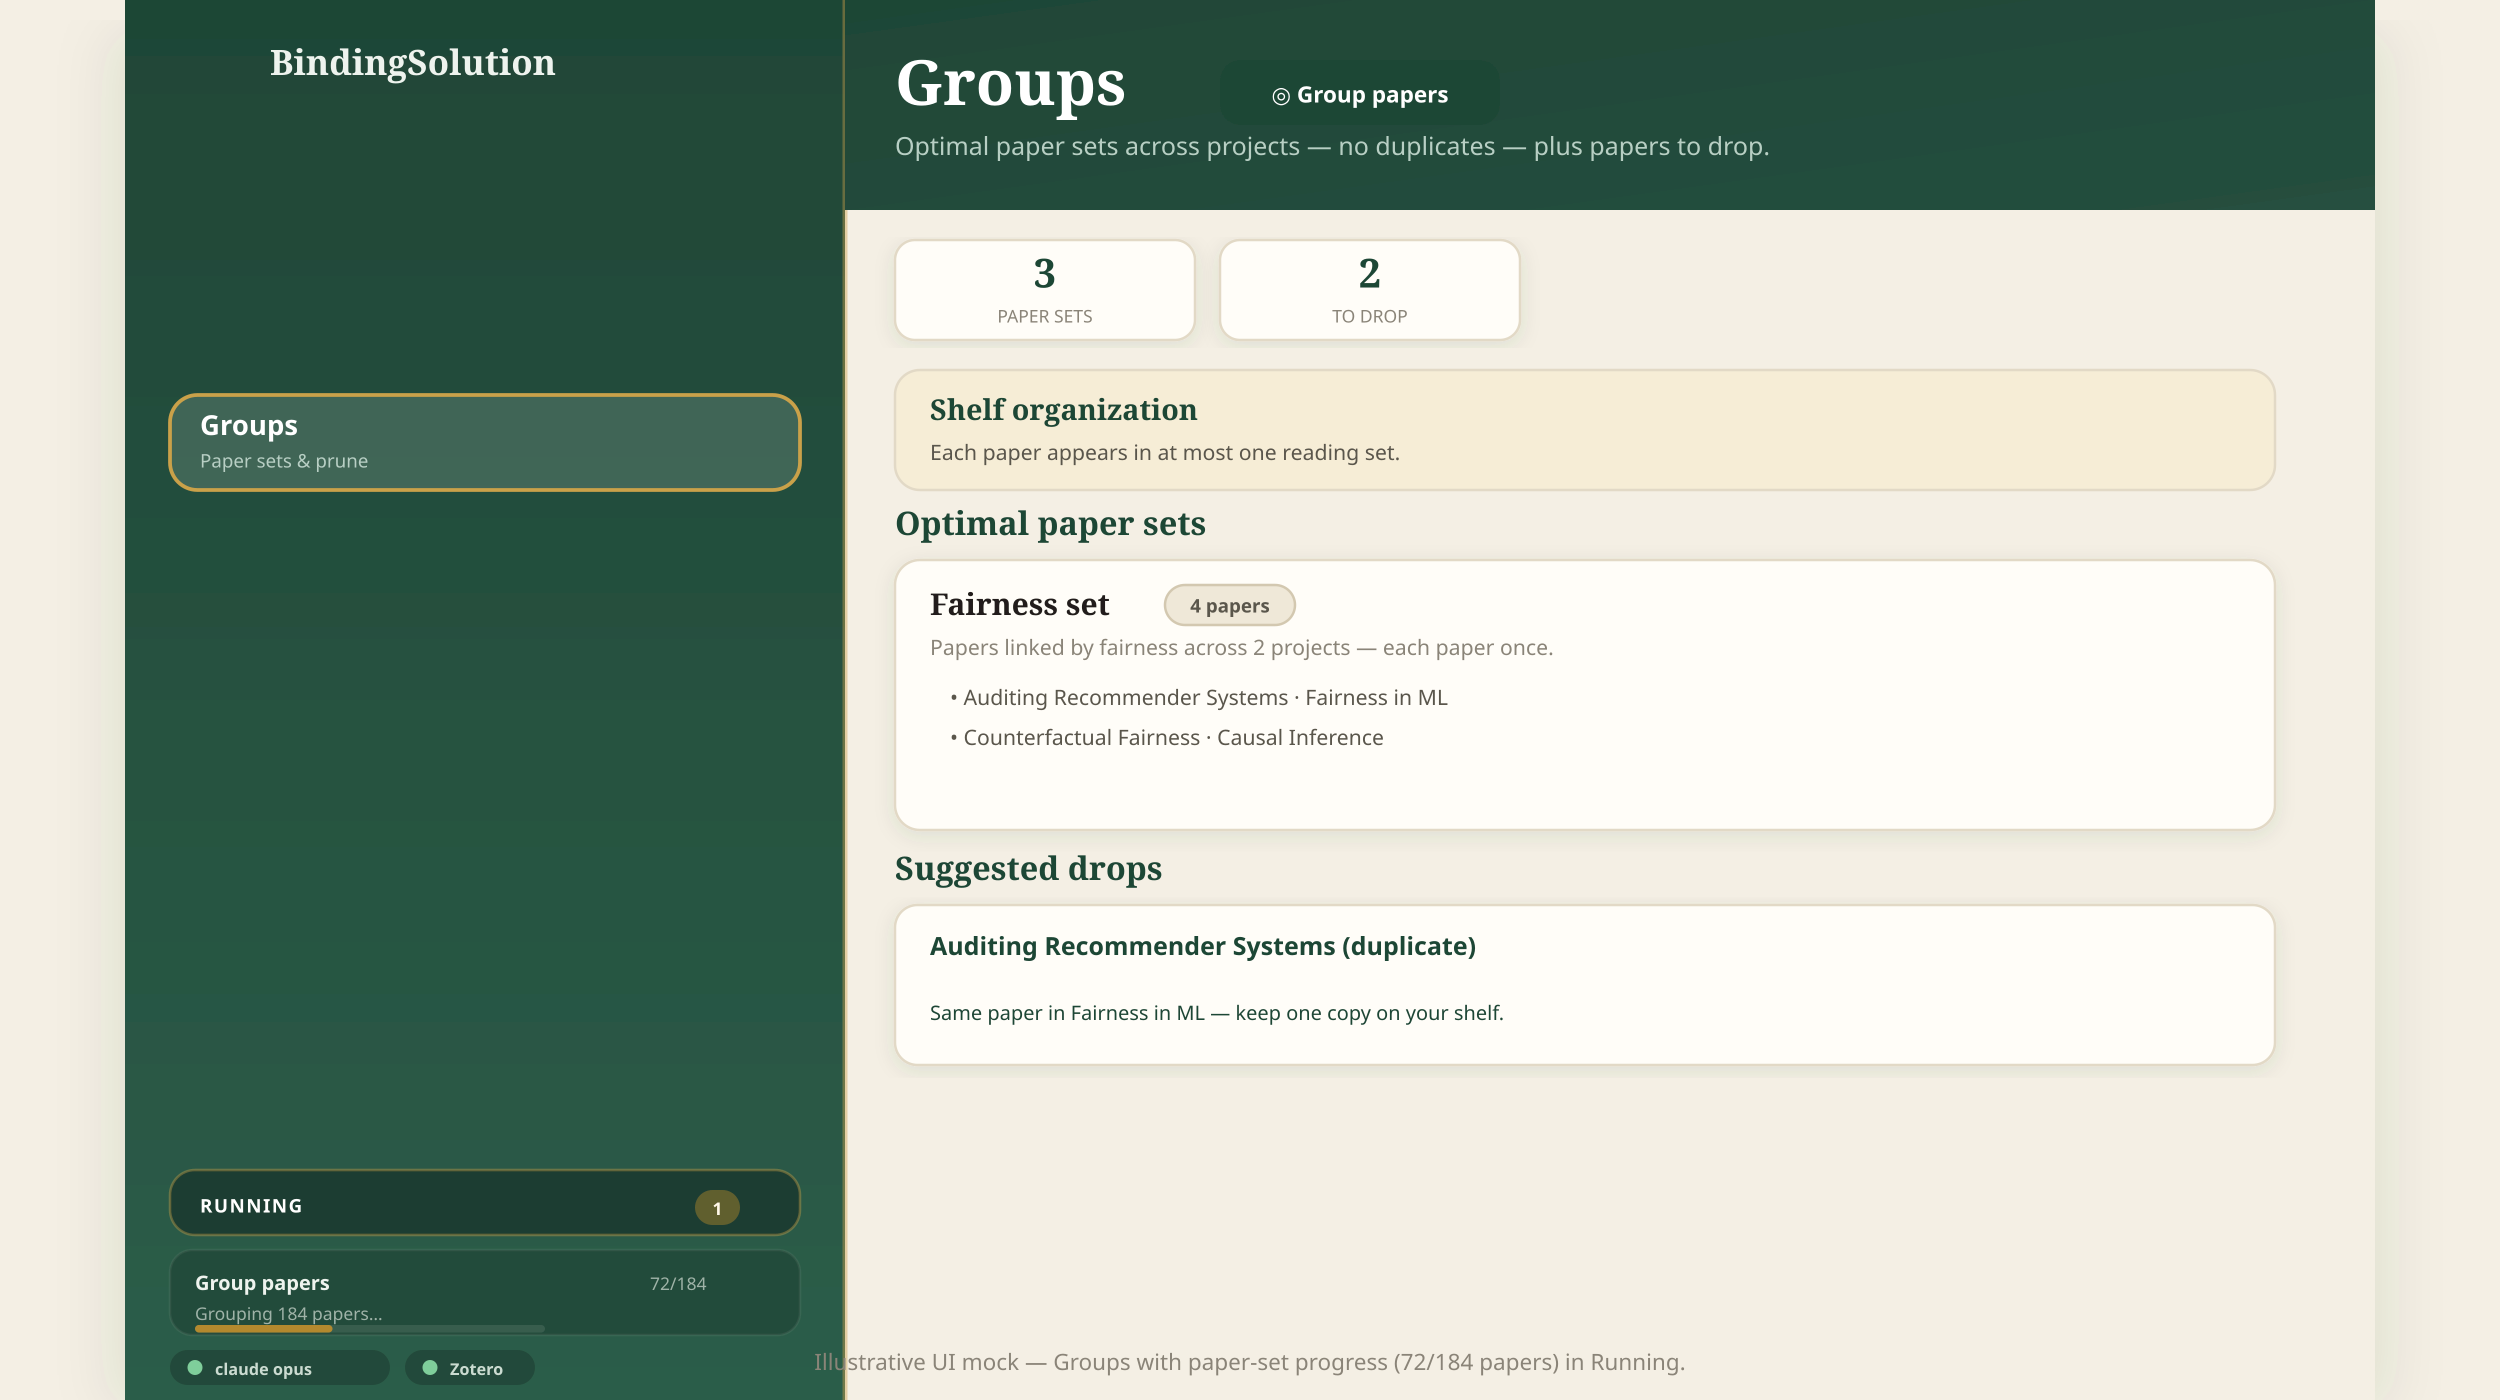
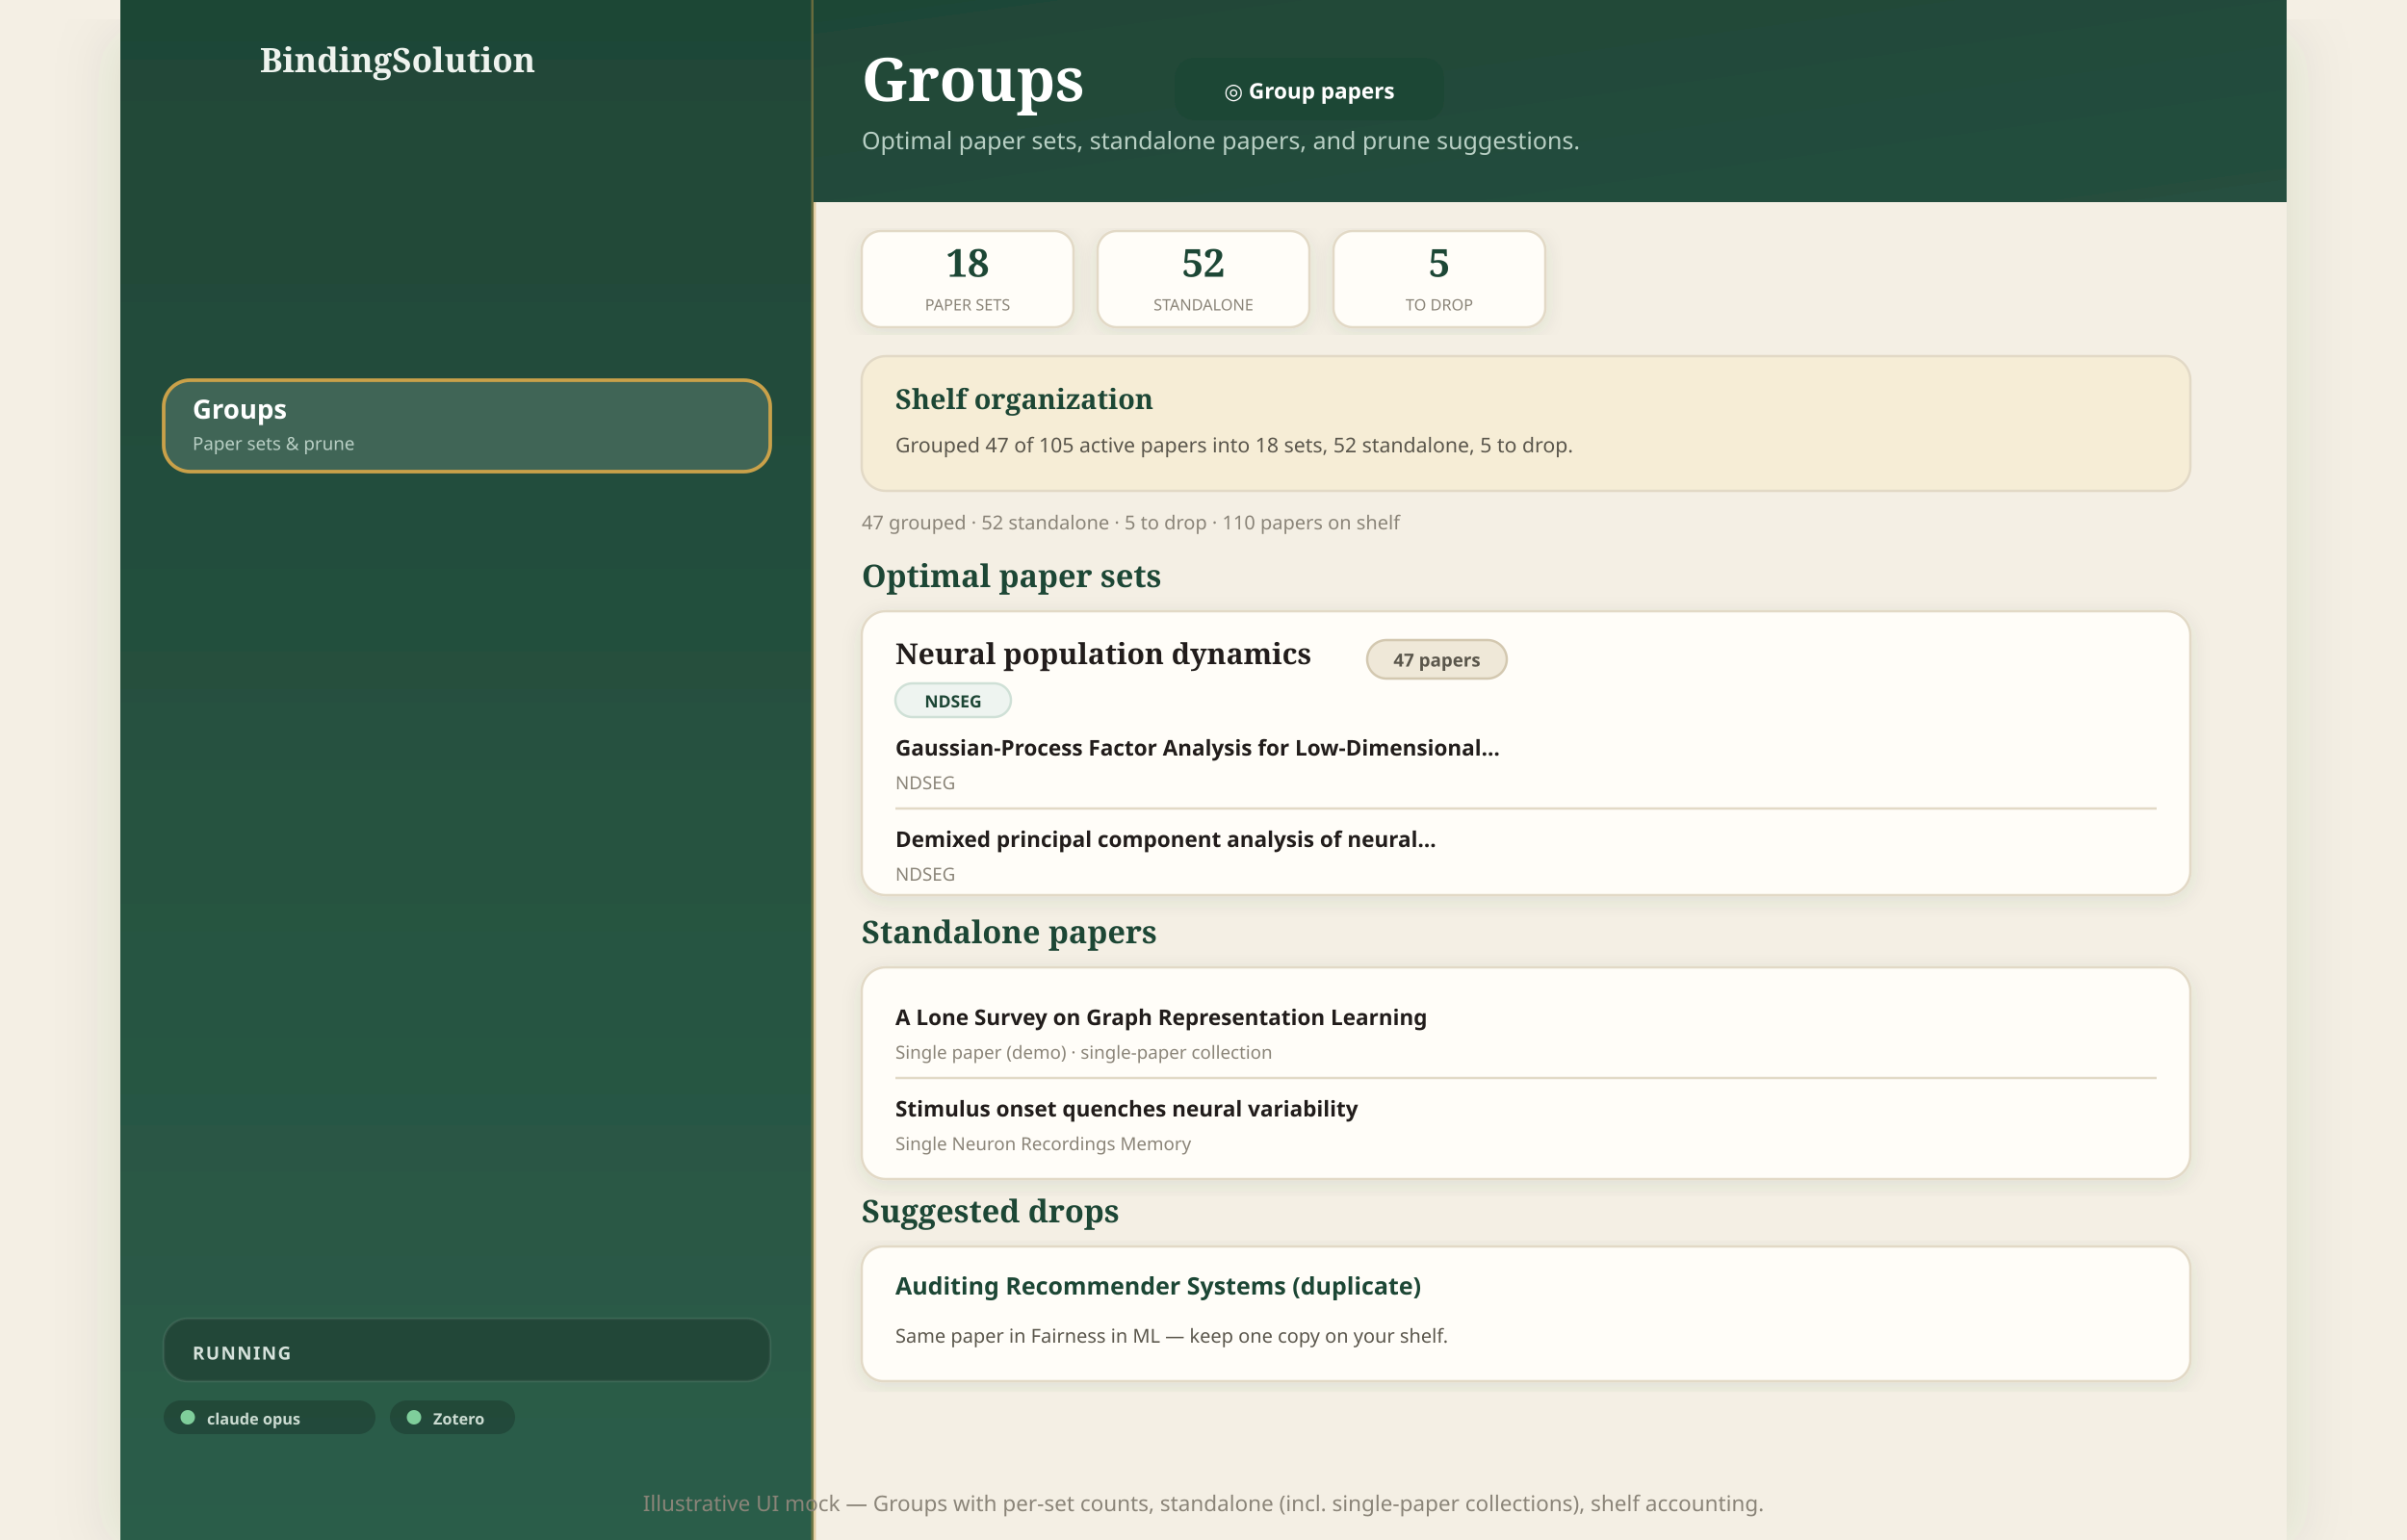
- <svg xmlns="http://www.w3.org/2000/svg" viewBox="0 0 1000 560" width="1000" height="560" role="img" aria-label="Groups view with paper sets and drop suggestions">
+ <svg xmlns="http://www.w3.org/2000/svg" viewBox="0 0 1000 640" width="1000" height="640" role="img" aria-label="Groups view with paper sets, standalone papers, and drop suggestions">
  <defs>
    <linearGradient id="green" x1="0" y1="0" x2="0" y2="1">
      <stop offset="0" stop-color="#1f4636" />
      <stop offset="1" stop-color="#2c5d49" />
    </linearGradient>
    <linearGradient id="hero" x1="0" y1="0" x2="1" y2="1">
      <stop offset="0" stop-color="#1f4636" />
      <stop offset="1" stop-color="#254f3f" />
    </linearGradient>
    <filter id="shellShadow" x="-4%" y="-2%" width="108%" height="104%">
      <feDropShadow dx="0" dy="8" stdDeviation="14" flood-color="#1f4636" flood-opacity="0.12" />
    </filter>
    <filter id="shadow" x="-8%" y="-8%" width="116%" height="116%">
      <feDropShadow dx="0" dy="2" stdDeviation="4" flood-color="#1f4636" flood-opacity="0.1" />
    </filter>
  </defs>
-   <rect width="1000" height="560" fill="#f4efe4" />
+   <rect width="1000" height="640" fill="#f4efe4" />
  <g filter="url(#shellShadow)">
-     <rect x="50" y="0" width="900" height="560" fill="#f4efe4" />
-     <rect x="50" y="0" width="288" height="560" fill="url(#green)" />
-     <line x1="338" y1="0" x2="338" y2="560" stroke="#caa14a" stroke-width="2" stroke-opacity="0.42" />
+     <rect x="50" y="0" width="900" height="640" fill="#f4efe4" />
+     <rect x="50" y="0" width="288" height="640" fill="url(#green)" />
+     <line x1="338" y1="0" x2="338" y2="640" stroke="#caa14a" stroke-width="2" stroke-opacity="0.42" />
    <g transform="translate(50, 0)">
      <text x="58" y="30" fill="#eef3ee" font-family="Georgia, serif" font-size="14" font-weight="700">BindingSolution</text>
      <rect x="18" y="158" width="252" height="38" rx="11" fill="rgba(255,255,255,0.14)" stroke="#caa14a" stroke-width="1.5" />
      <text x="30" y="174" fill="#fff" font-family="system-ui, sans-serif" font-size="11" font-weight="600">Groups</text>
      <text x="30" y="187" fill="#b8cfc4" font-family="system-ui, sans-serif" font-size="7.5">Paper sets &amp; prune</text>
-       <rect x="18" y="468" width="252" height="26" rx="10" fill="rgba(0,0,0,0.32)" stroke="rgba(202,161,74,0.4)" />
-       <text x="30" y="485" fill="#fff" font-family="system-ui, sans-serif" font-size="7.5" font-weight="600" letter-spacing="0.6">RUNNING</text>
-       <rect x="228" y="476" width="18" height="14" rx="7" fill="rgba(179,137,47,0.45)" />
-       <text x="237" y="486" fill="#fff8e8" font-size="7" text-anchor="middle" font-family="system-ui, sans-serif" font-weight="700">1</text>
-       <rect x="18" y="500" width="252" height="34" rx="9" fill="rgba(0,0,0,0.18)" stroke="rgba(255,255,255,0.06)" />
-       <text x="28" y="516" fill="#eef3ee" font-size="8" font-weight="600" font-family="system-ui, sans-serif">Group papers</text>
-       <text x="210" y="516" fill="#9fb3a8" font-size="7" font-family="system-ui, sans-serif">72/184</text>
-       <text x="28" y="528" fill="#9fb3a8" font-size="7" font-family="system-ui, sans-serif">Grouping 184 papers…</text>
-       <rect x="28" y="530" width="140" height="3" rx="1.5" fill="rgba(255,255,255,0.1)" />
-       <rect x="28" y="530" width="55" height="3" rx="1.5" fill="#b3892f" />
-       <rect x="18" y="540" width="88" height="14" rx="7" fill="rgba(0,0,0,0.2)" />
-       <circle cx="28" cy="547" r="3" fill="#7fce9b" />
-       <text x="36" y="550" fill="#cbdbd1" font-size="6.5" font-family="system-ui, sans-serif" font-weight="600">claude opus</text>
-       <rect x="112" y="540" width="52" height="14" rx="7" fill="rgba(0,0,0,0.2)" />
-       <circle cx="122" cy="547" r="3" fill="#7fce9b" />
-       <text x="130" y="550" fill="#cbdbd1" font-size="6.5" font-family="system-ui, sans-serif" font-weight="600">Zotero</text>
+       <rect x="18" y="548" width="252" height="26" rx="10" fill="rgba(0,0,0,0.22)" stroke="rgba(255,255,255,0.08)" />
+       <text x="30" y="565" fill="#d6e2db" font-family="system-ui, sans-serif" font-size="7.5" font-weight="600" letter-spacing="0.6">RUNNING</text>
+       <rect x="18" y="582" width="88" height="14" rx="7" fill="rgba(0,0,0,0.2)" />
+       <circle cx="28" cy="589" r="3" fill="#7fce9b" />
+       <text x="36" y="592" fill="#cbdbd1" font-size="6.5" font-family="system-ui, sans-serif" font-weight="600">claude opus</text>
+       <rect x="112" y="582" width="52" height="14" rx="7" fill="rgba(0,0,0,0.2)" />
+       <circle cx="122" cy="589" r="3" fill="#7fce9b" />
+       <text x="130" y="592" fill="#cbdbd1" font-size="6.5" font-family="system-ui, sans-serif" font-weight="600">Zotero</text>
    </g>
    <rect x="338" y="0" width="612" height="84" fill="url(#hero)" />
    <text x="358" y="42" fill="#fff" font-family="Georgia, serif" font-size="25" font-weight="600">Groups</text>
-     <text x="358" y="62" fill="#b8cfc4" font-family="system-ui, sans-serif" font-size="10">Optimal paper sets across projects — no duplicates — plus papers to drop.</text>
+     <text x="358" y="62" fill="#b8cfc4" font-family="system-ui, sans-serif" font-size="10">Optimal paper sets, standalone papers, and prune suggestions.</text>
    <rect x="488" y="24" width="112" height="26" rx="8" fill="#1f4636" />
    <text x="544" y="41" fill="#fff" font-family="system-ui, sans-serif" font-size="9" font-weight="600" text-anchor="middle">◎ Group papers</text>
    <g transform="translate(358, 96)">
-       <rect x="0" y="0" width="120" height="40" rx="8" fill="#fffdf8" stroke="#e2d9c6" filter="url(#shadow)" />
-       <text x="60" y="19" fill="#1f4636" font-size="16" font-weight="700" text-anchor="middle" font-family="Georgia, serif">3</text>
-       <text x="60" y="33" fill="#8a8478" font-size="7" text-anchor="middle" font-family="system-ui, sans-serif">PAPER SETS</text>
-       <rect x="130" y="0" width="120" height="40" rx="8" fill="#fffdf8" stroke="#e2d9c6" filter="url(#shadow)" />
-       <text x="190" y="19" fill="#1f4636" font-size="16" font-weight="700" text-anchor="middle" font-family="Georgia, serif">2</text>
-       <text x="190" y="33" fill="#8a8478" font-size="7" text-anchor="middle" font-family="system-ui, sans-serif">TO DROP</text>
-       <rect x="0" y="52" width="552" height="48" rx="10" fill="#f6edd6" stroke="#e2d9c6" />
-       <text x="14" y="72" fill="#1f4636" font-family="Georgia, serif" font-size="11.5" font-weight="600">Shelf organization</text>
-       <text x="14" y="88" fill="#5a564c" font-family="system-ui, sans-serif" font-size="8.5">Each paper appears in at most one reading set.</text>
-       <text x="0" y="118" fill="#1f4636" font-family="Georgia, serif" font-size="13" font-weight="600">Optimal paper sets</text>
-       <rect x="0" y="128" width="552" height="108" rx="10" fill="#fffdf8" stroke="#e2d9c6" filter="url(#shadow)" />
-       <text x="14" y="150" fill="#211f1a" font-family="Georgia, serif" font-size="12" font-weight="600">Fairness set</text>
-       <rect x="108" y="138" width="52" height="16" rx="8" fill="#efe8d8" stroke="#d3c8b0" />
-       <text x="134" y="149" fill="#5a564c" font-size="7.5" text-anchor="middle" font-family="system-ui, sans-serif" font-weight="600">4 papers</text>
-       <text x="14" y="166" fill="#8a8478" font-family="system-ui, sans-serif" font-size="8.5">Papers linked by fairness across 2 projects — each paper once.</text>
-       <text x="22" y="186" fill="#5a564c" font-family="system-ui, sans-serif" font-size="8.5">• Auditing Recommender Systems · Fairness in ML</text>
-       <text x="22" y="202" fill="#5a564c" font-family="system-ui, sans-serif" font-size="8.5">• Counterfactual Fairness · Causal Inference</text>
-       <text x="0" y="256" fill="#1f4636" font-family="Georgia, serif" font-size="13" font-weight="600">Suggested drops</text>
-       <rect x="0" y="266" width="552" height="64" rx="9" fill="#fffdf8" stroke="#e2d9c6" filter="url(#shadow)" />
-       <text x="14" y="286" fill="#1f4636" font-family="system-ui, sans-serif" font-size="10" font-weight="600">Auditing Recommender Systems (duplicate)</text>
-       <text x="14" y="312" fill="#1f4636" font-family="system-ui, sans-serif" font-size="8">Same paper in Fairness in ML — keep one copy on your shelf.</text>
+       <rect x="0" y="0" width="88" height="40" rx="8" fill="#fffdf8" stroke="#e2d9c6" filter="url(#shadow)" />
+       <text x="44" y="19" fill="#1f4636" font-size="16" font-weight="700" text-anchor="middle" font-family="Georgia, serif">18</text>
+       <text x="44" y="33" fill="#8a8478" font-size="6.5" text-anchor="middle" font-family="system-ui, sans-serif">PAPER SETS</text>
+       <rect x="98" y="0" width="88" height="40" rx="8" fill="#fffdf8" stroke="#e2d9c6" filter="url(#shadow)" />
+       <text x="142" y="19" fill="#1f4636" font-size="16" font-weight="700" text-anchor="middle" font-family="Georgia, serif">52</text>
+       <text x="142" y="33" fill="#8a8478" font-size="6.5" text-anchor="middle" font-family="system-ui, sans-serif">STANDALONE</text>
+       <rect x="196" y="0" width="88" height="40" rx="8" fill="#fffdf8" stroke="#e2d9c6" filter="url(#shadow)" />
+       <text x="240" y="19" fill="#1f4636" font-size="16" font-weight="700" text-anchor="middle" font-family="Georgia, serif">5</text>
+       <text x="240" y="33" fill="#8a8478" font-size="6.5" text-anchor="middle" font-family="system-ui, sans-serif">TO DROP</text>
+       <rect x="0" y="52" width="552" height="56" rx="10" fill="#f6edd6" stroke="#e2d9c6" />
+       <text x="14" y="74" fill="#1f4636" font-family="Georgia, serif" font-size="11.5" font-weight="600">Shelf organization</text>
+       <text x="14" y="92" fill="#5a564c" font-family="system-ui, sans-serif" font-size="8.5">Grouped 47 of 105 active papers into 18 sets, 52 standalone, 5 to drop.</text>
+       <text x="0" y="124" fill="#8a8478" font-family="system-ui, sans-serif" font-size="8">47 grouped · 52 standalone · 5 to drop · 110 papers on shelf</text>
+       <text x="0" y="148" fill="#1f4636" font-family="Georgia, serif" font-size="13" font-weight="600">Optimal paper sets</text>
+       <rect x="0" y="158" width="552" height="118" rx="10" fill="#fffdf8" stroke="#e2d9c6" filter="url(#shadow)" />
+       <text x="14" y="180" fill="#211f1a" font-family="Georgia, serif" font-size="12" font-weight="600">Neural population dynamics</text>
+       <rect x="210" y="170" width="58" height="16" rx="8" fill="#efe8d8" stroke="#d3c8b0" />
+       <text x="239" y="181" fill="#5a564c" font-size="7.5" text-anchor="middle" font-family="system-ui, sans-serif" font-weight="600">47 papers</text>
+       <rect x="14" y="188" width="48" height="14" rx="7" fill="#eef4f0" stroke="#cfe0d6" />
+       <text x="38" y="198" fill="#1f4636" font-size="7" text-anchor="middle" font-family="system-ui, sans-serif" font-weight="600">NDSEG</text>
+       <text x="14" y="218" fill="#211f1a" font-family="system-ui, sans-serif" font-size="9" font-weight="600">Gaussian-Process Factor Analysis for Low-Dimensional…</text>
+       <text x="14" y="232" fill="#8a8478" font-family="system-ui, sans-serif" font-size="7.5">NDSEG</text>
+       <line x1="14" y1="240" x2="538" y2="240" stroke="#e2d9c6" />
+       <text x="14" y="256" fill="#211f1a" font-family="system-ui, sans-serif" font-size="9" font-weight="600">Demixed principal component analysis of neural…</text>
+       <text x="14" y="270" fill="#8a8478" font-family="system-ui, sans-serif" font-size="7.5">NDSEG</text>
+       <text x="0" y="296" fill="#1f4636" font-family="Georgia, serif" font-size="13" font-weight="600">Standalone papers</text>
+       <rect x="0" y="306" width="552" height="88" rx="10" fill="#fffdf8" stroke="#e2d9c6" filter="url(#shadow)" />
+       <text x="14" y="330" fill="#211f1a" font-family="system-ui, sans-serif" font-size="9" font-weight="600">A Lone Survey on Graph Representation Learning</text>
+       <text x="14" y="344" fill="#8a8478" font-family="system-ui, sans-serif" font-size="7.5">Single paper (demo) · single-paper collection</text>
+       <line x1="14" y1="352" x2="538" y2="352" stroke="#e2d9c6" />
+       <text x="14" y="368" fill="#211f1a" font-family="system-ui, sans-serif" font-size="9" font-weight="600">Stimulus onset quenches neural variability</text>
+       <text x="14" y="382" fill="#8a8478" font-family="system-ui, sans-serif" font-size="7.5">Single Neuron Recordings Memory</text>
+       <text x="0" y="412" fill="#1f4636" font-family="Georgia, serif" font-size="13" font-weight="600">Suggested drops</text>
+       <rect x="0" y="422" width="552" height="56" rx="9" fill="#fffdf8" stroke="#e2d9c6" filter="url(#shadow)" />
+       <text x="14" y="442" fill="#1f4636" font-family="system-ui, sans-serif" font-size="10" font-weight="600">Auditing Recommender Systems (duplicate)</text>
+       <text x="14" y="462" fill="#5a564c" font-family="system-ui, sans-serif" font-size="8">Same paper in Fairness in ML — keep one copy on your shelf.</text>
    </g>
  </g>
-   <text x="500" y="548" fill="#8a8478" font-family="system-ui, sans-serif" font-size="9" text-anchor="middle">Illustrative UI mock — Groups with paper-set progress (72/184 papers) in Running.</text>
+   <text x="500" y="628" fill="#8a8478" font-family="system-ui, sans-serif" font-size="9" text-anchor="middle">Illustrative UI mock — Groups with per-set counts, standalone (incl. single-paper collections), shelf accounting.</text>
</svg>
